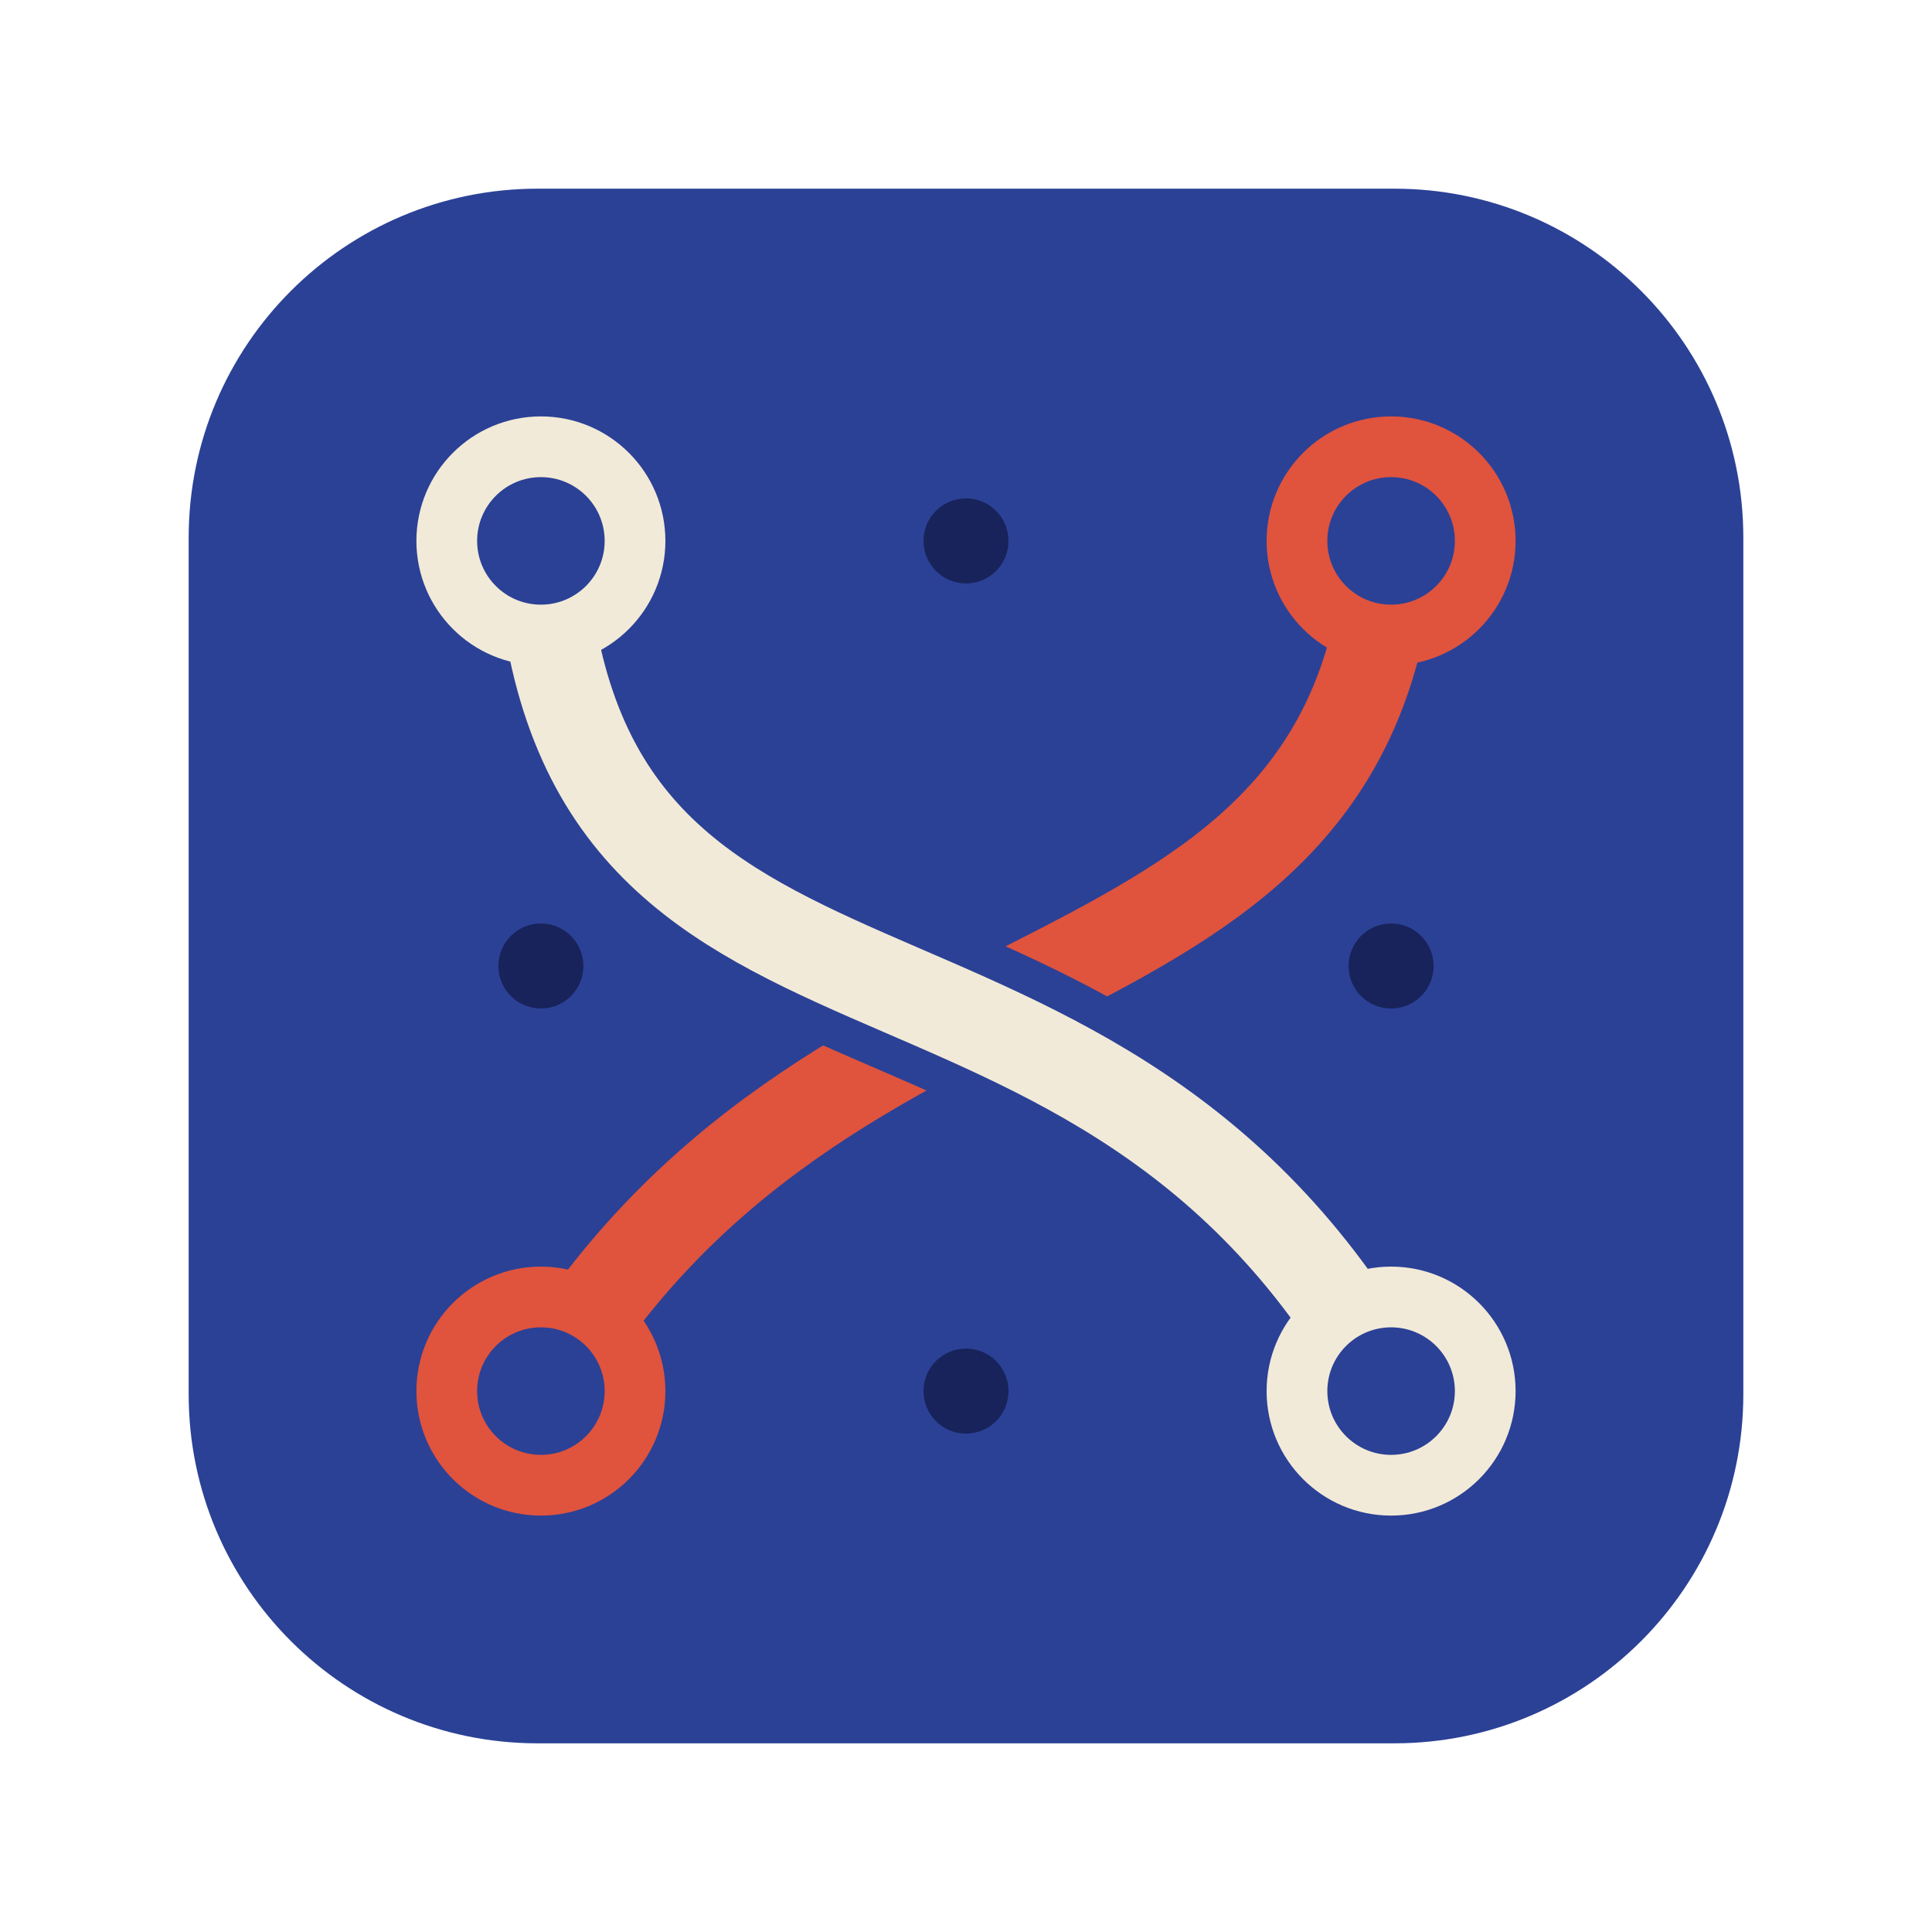
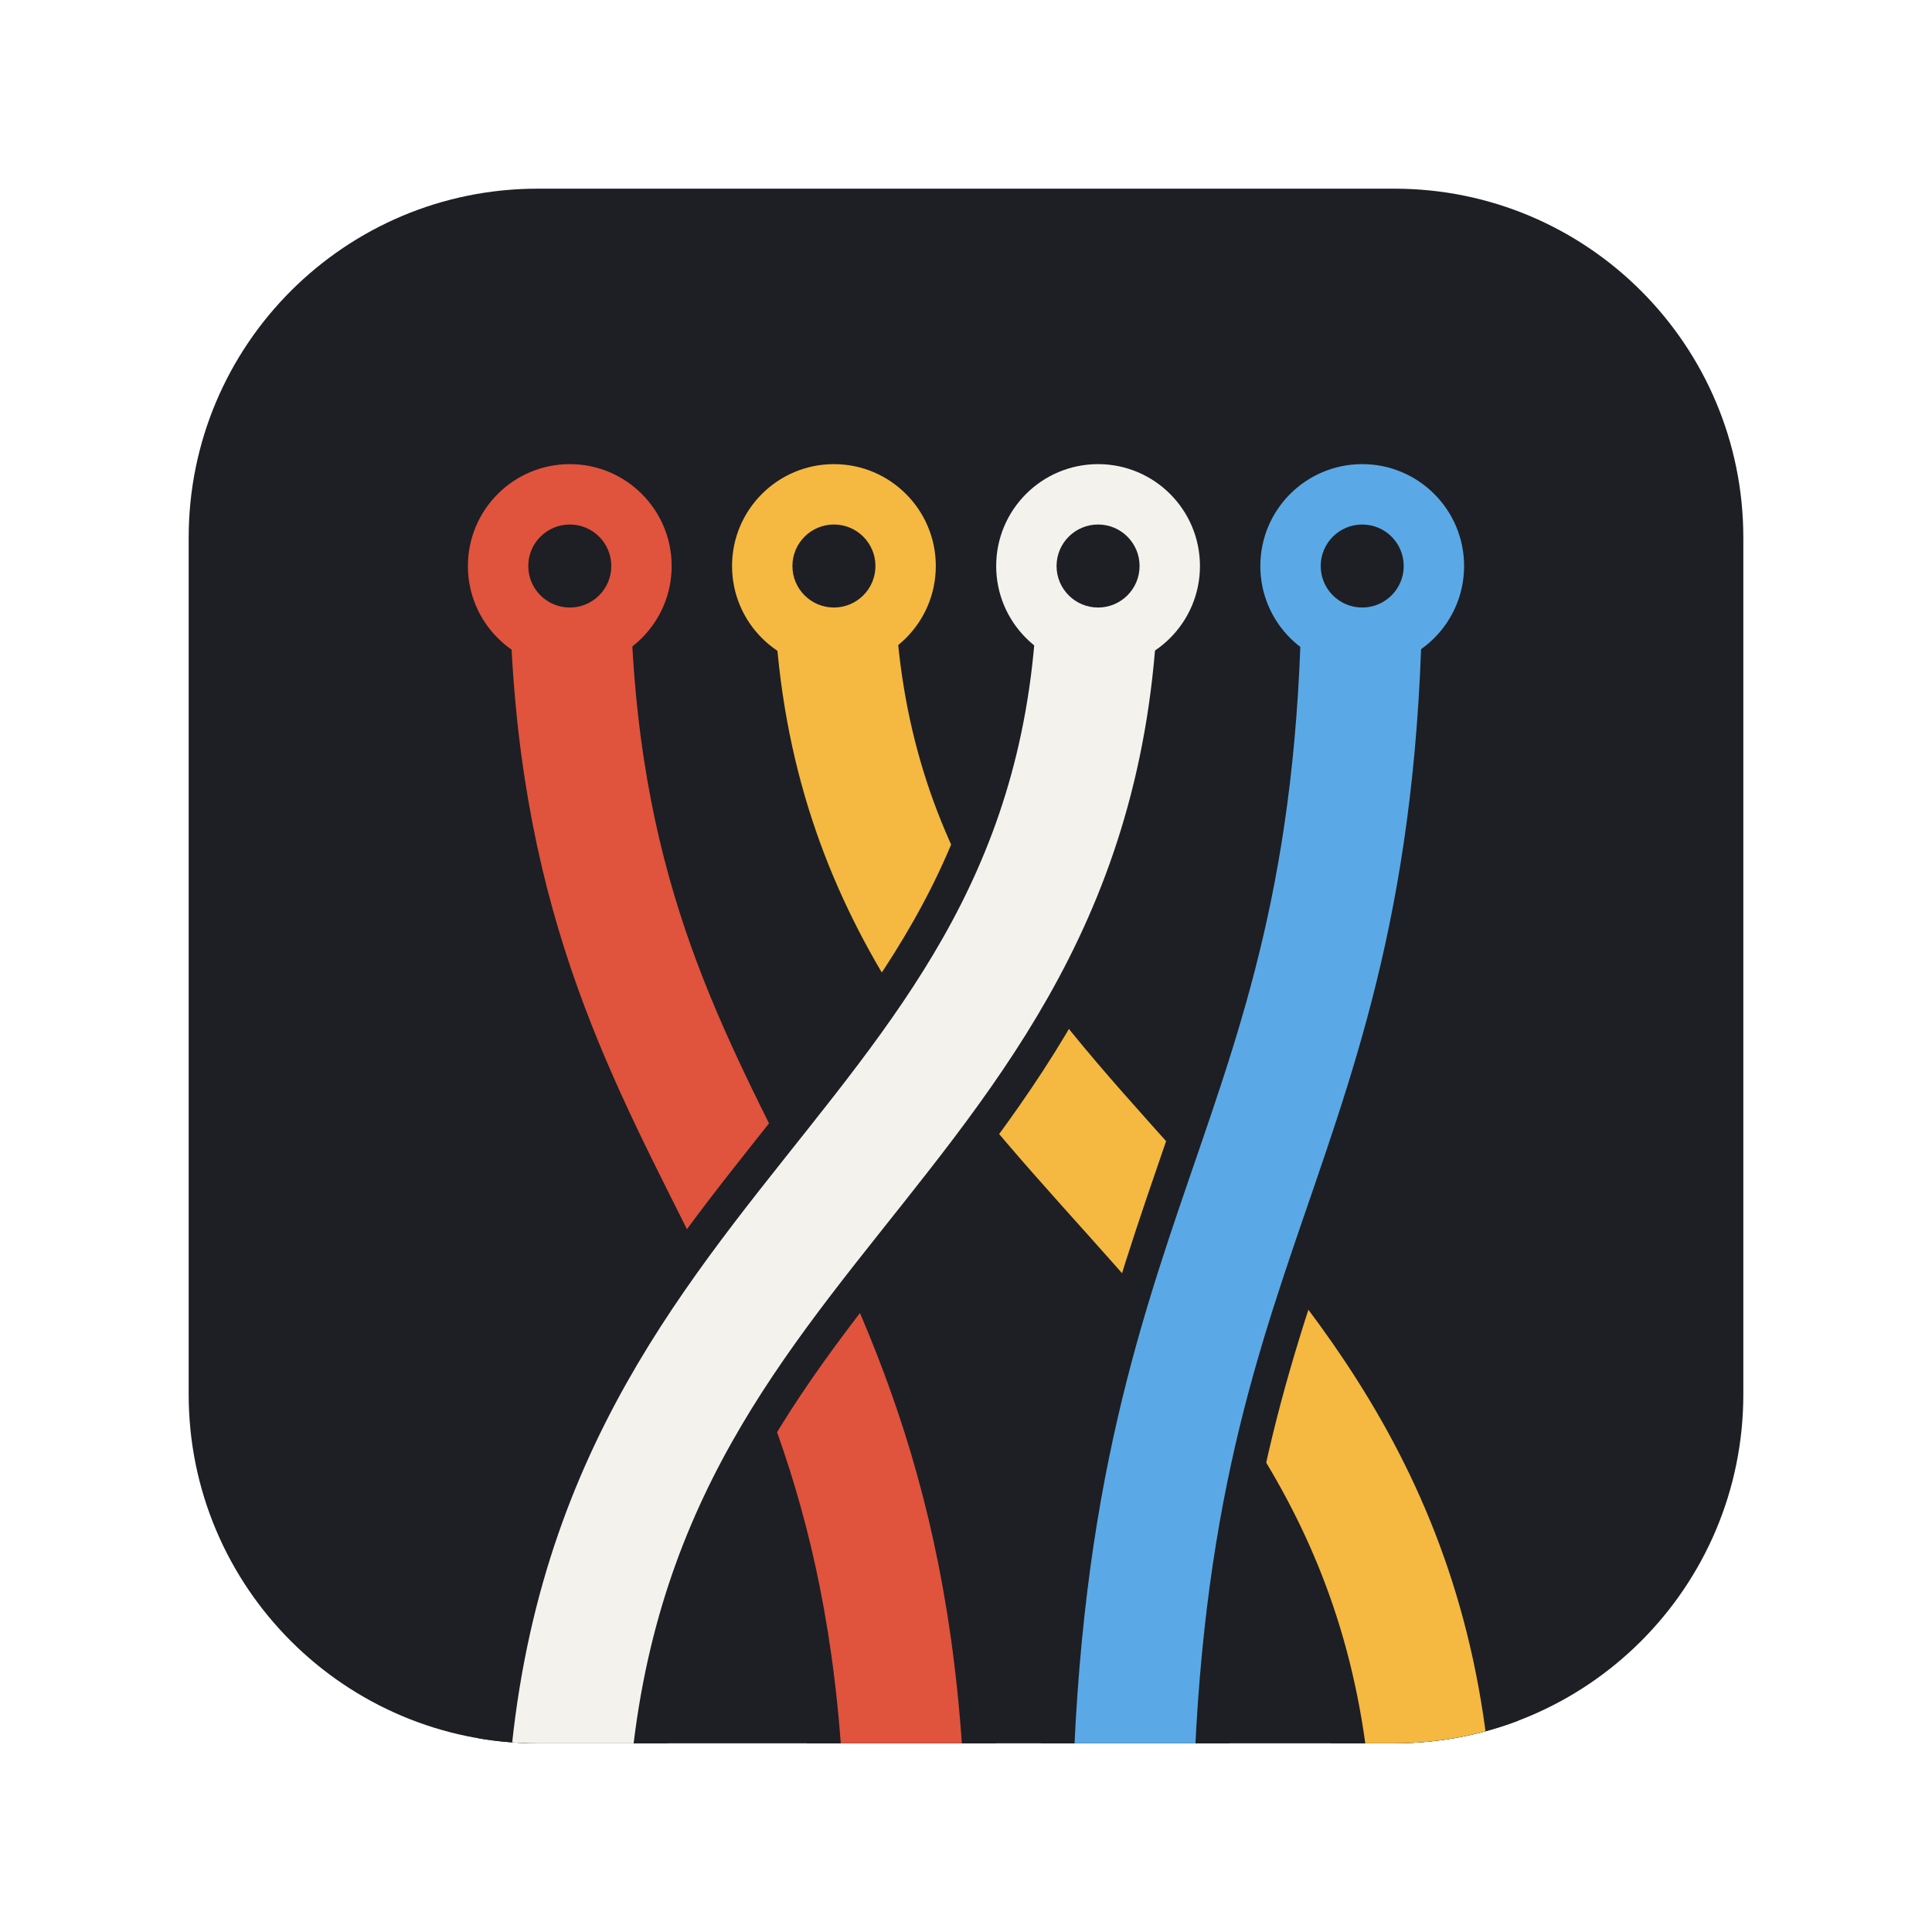
<svg xmlns="http://www.w3.org/2000/svg" viewBox="0 0 1024 1024">
-   <rect x="100" y="100" width="824" height="824" rx="185" fill="#2b4196" />
-   <g transform="translate(100 100) scale(0.8046875)">
-     <g fill="#17235a">
-       <circle cx="512" cy="232" r="28" />
-       <circle cx="232" cy="512" r="28" />
-       <circle cx="792" cy="512" r="28" />
-       <circle cx="512" cy="792" r="28" />
+   <defs>
+     <clipPath id="c">
+       <rect x="100" y="100" width="824" height="824" rx="185" />
+     </clipPath>
+   </defs>
+   <rect x="100" y="100" width="824" height="824" rx="185" fill="#1d1f24" />
+   <g clip-path="url(#c)">
+     <g fill="none" stroke-linecap="round">
+       <path d="M302 300 C 302 620, 480 640, 480 990" stroke="#1d1f24" stroke-width="100" />
+       <path d="M302 300 C 302 620, 480 640, 480 990" stroke="#e0533d" stroke-width="64" />
+       <path d="M442 300 C 442 620, 760 640, 760 990" stroke="#1d1f24" stroke-width="100" />
+       <path d="M442 300 C 442 620, 760 640, 760 990" stroke="#f5b841" stroke-width="64" />
+       <path d="M582 300 C 582 620, 300 640, 300 990" stroke="#1d1f24" stroke-width="100" />
+       <path d="M582 300 C 582 620, 300 640, 300 990" stroke="#f4f2ec" stroke-width="64" />
+       <path d="M722 300 C 722 620, 600 640, 600 990" stroke="#1d1f24" stroke-width="100" />
+       <path d="M722 300 C 722 620, 600 640, 600 990" stroke="#5aa9e6" stroke-width="64" />
    </g>
-     <g fill="none" stroke-linecap="round">
-       <path d="M792 232 C 770 560, 420 470, 232 792" stroke="#e0533d" stroke-width="60" />
-       <path d="M232 232 C 250 600, 600 440, 792 792" stroke="#2b4196" stroke-width="108" />
-       <path d="M232 232 C 250 600, 600 440, 792 792" stroke="#f2ead8" stroke-width="60" />
-     </g>
-     <g stroke-width="40" fill="#2b4196">
-       <circle cx="232" cy="232" r="62" stroke="#f2ead8" />
-       <circle cx="792" cy="792" r="62" stroke="#f2ead8" />
-       <circle cx="792" cy="232" r="62" stroke="#e0533d" />
-       <circle cx="232" cy="792" r="62" stroke="#e0533d" />
-     </g>
+     <circle cx="302" cy="300" r="54" fill="#e0533d" />
+     <circle cx="302" cy="300" r="22" fill="#1d1f24" />
+     <circle cx="442" cy="300" r="54" fill="#f5b841" />
+     <circle cx="442" cy="300" r="22" fill="#1d1f24" />
+     <circle cx="582" cy="300" r="54" fill="#f4f2ec" />
+     <circle cx="582" cy="300" r="22" fill="#1d1f24" />
+     <circle cx="722" cy="300" r="54" fill="#5aa9e6" />
+     <circle cx="722" cy="300" r="22" fill="#1d1f24" />
  </g>
</svg>
